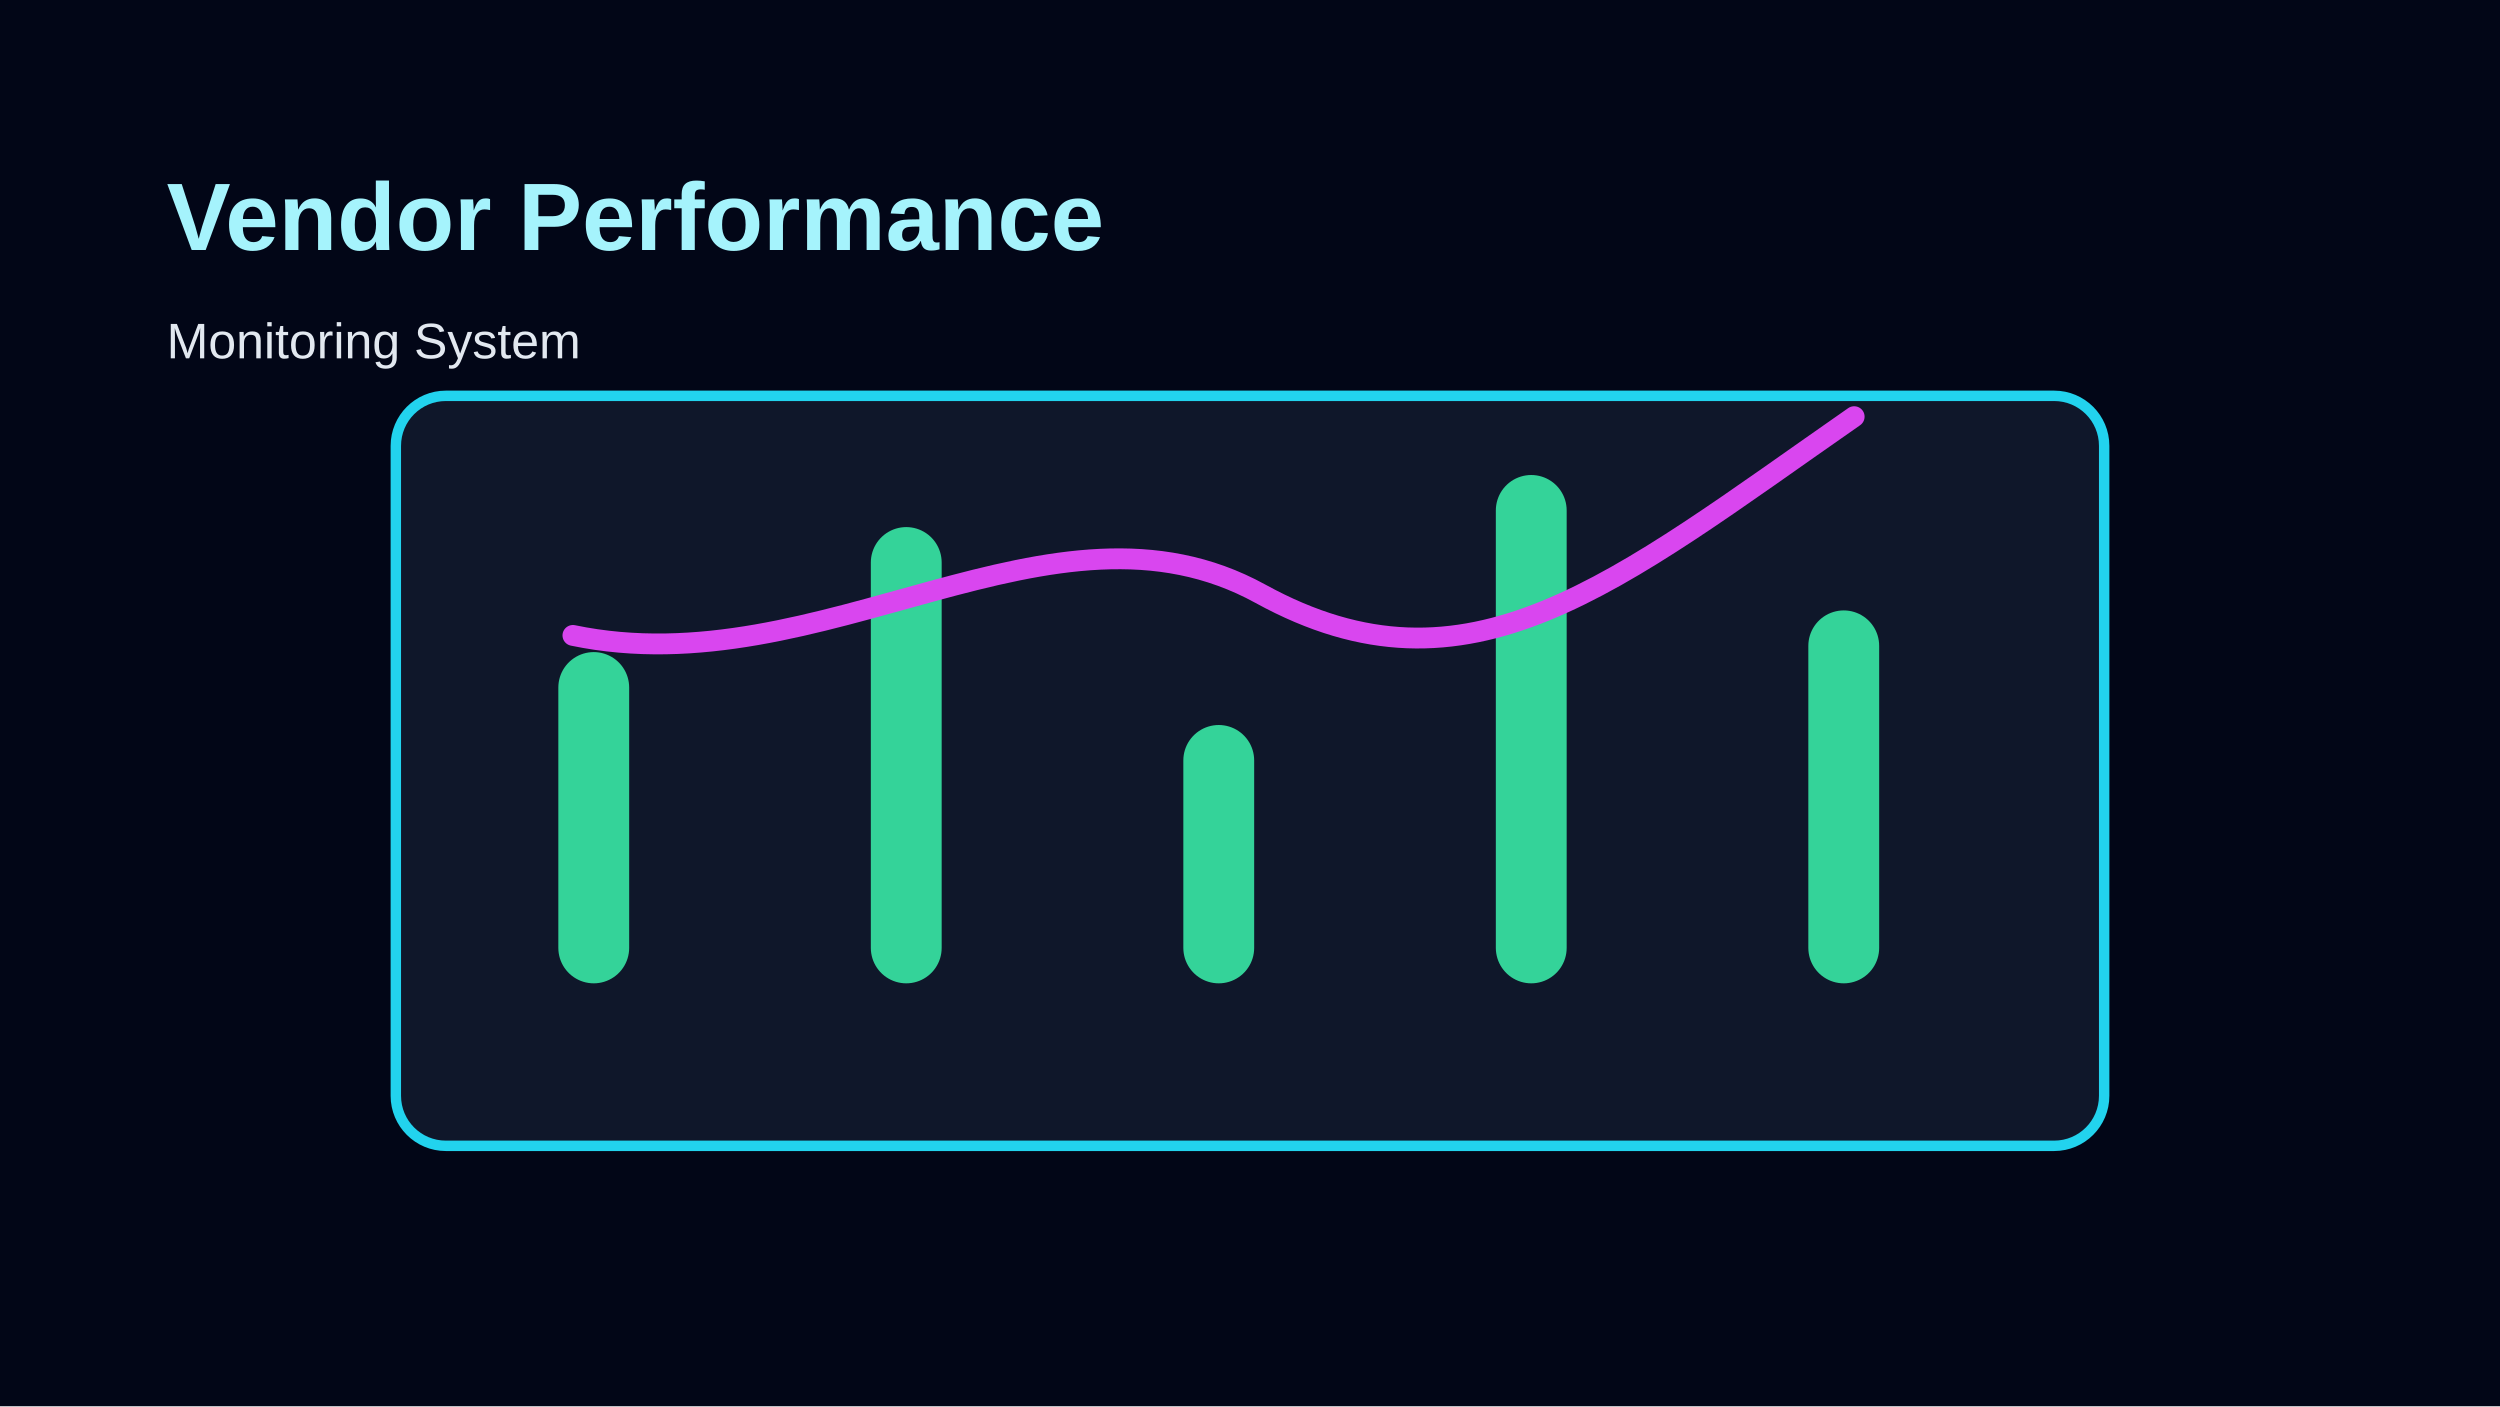
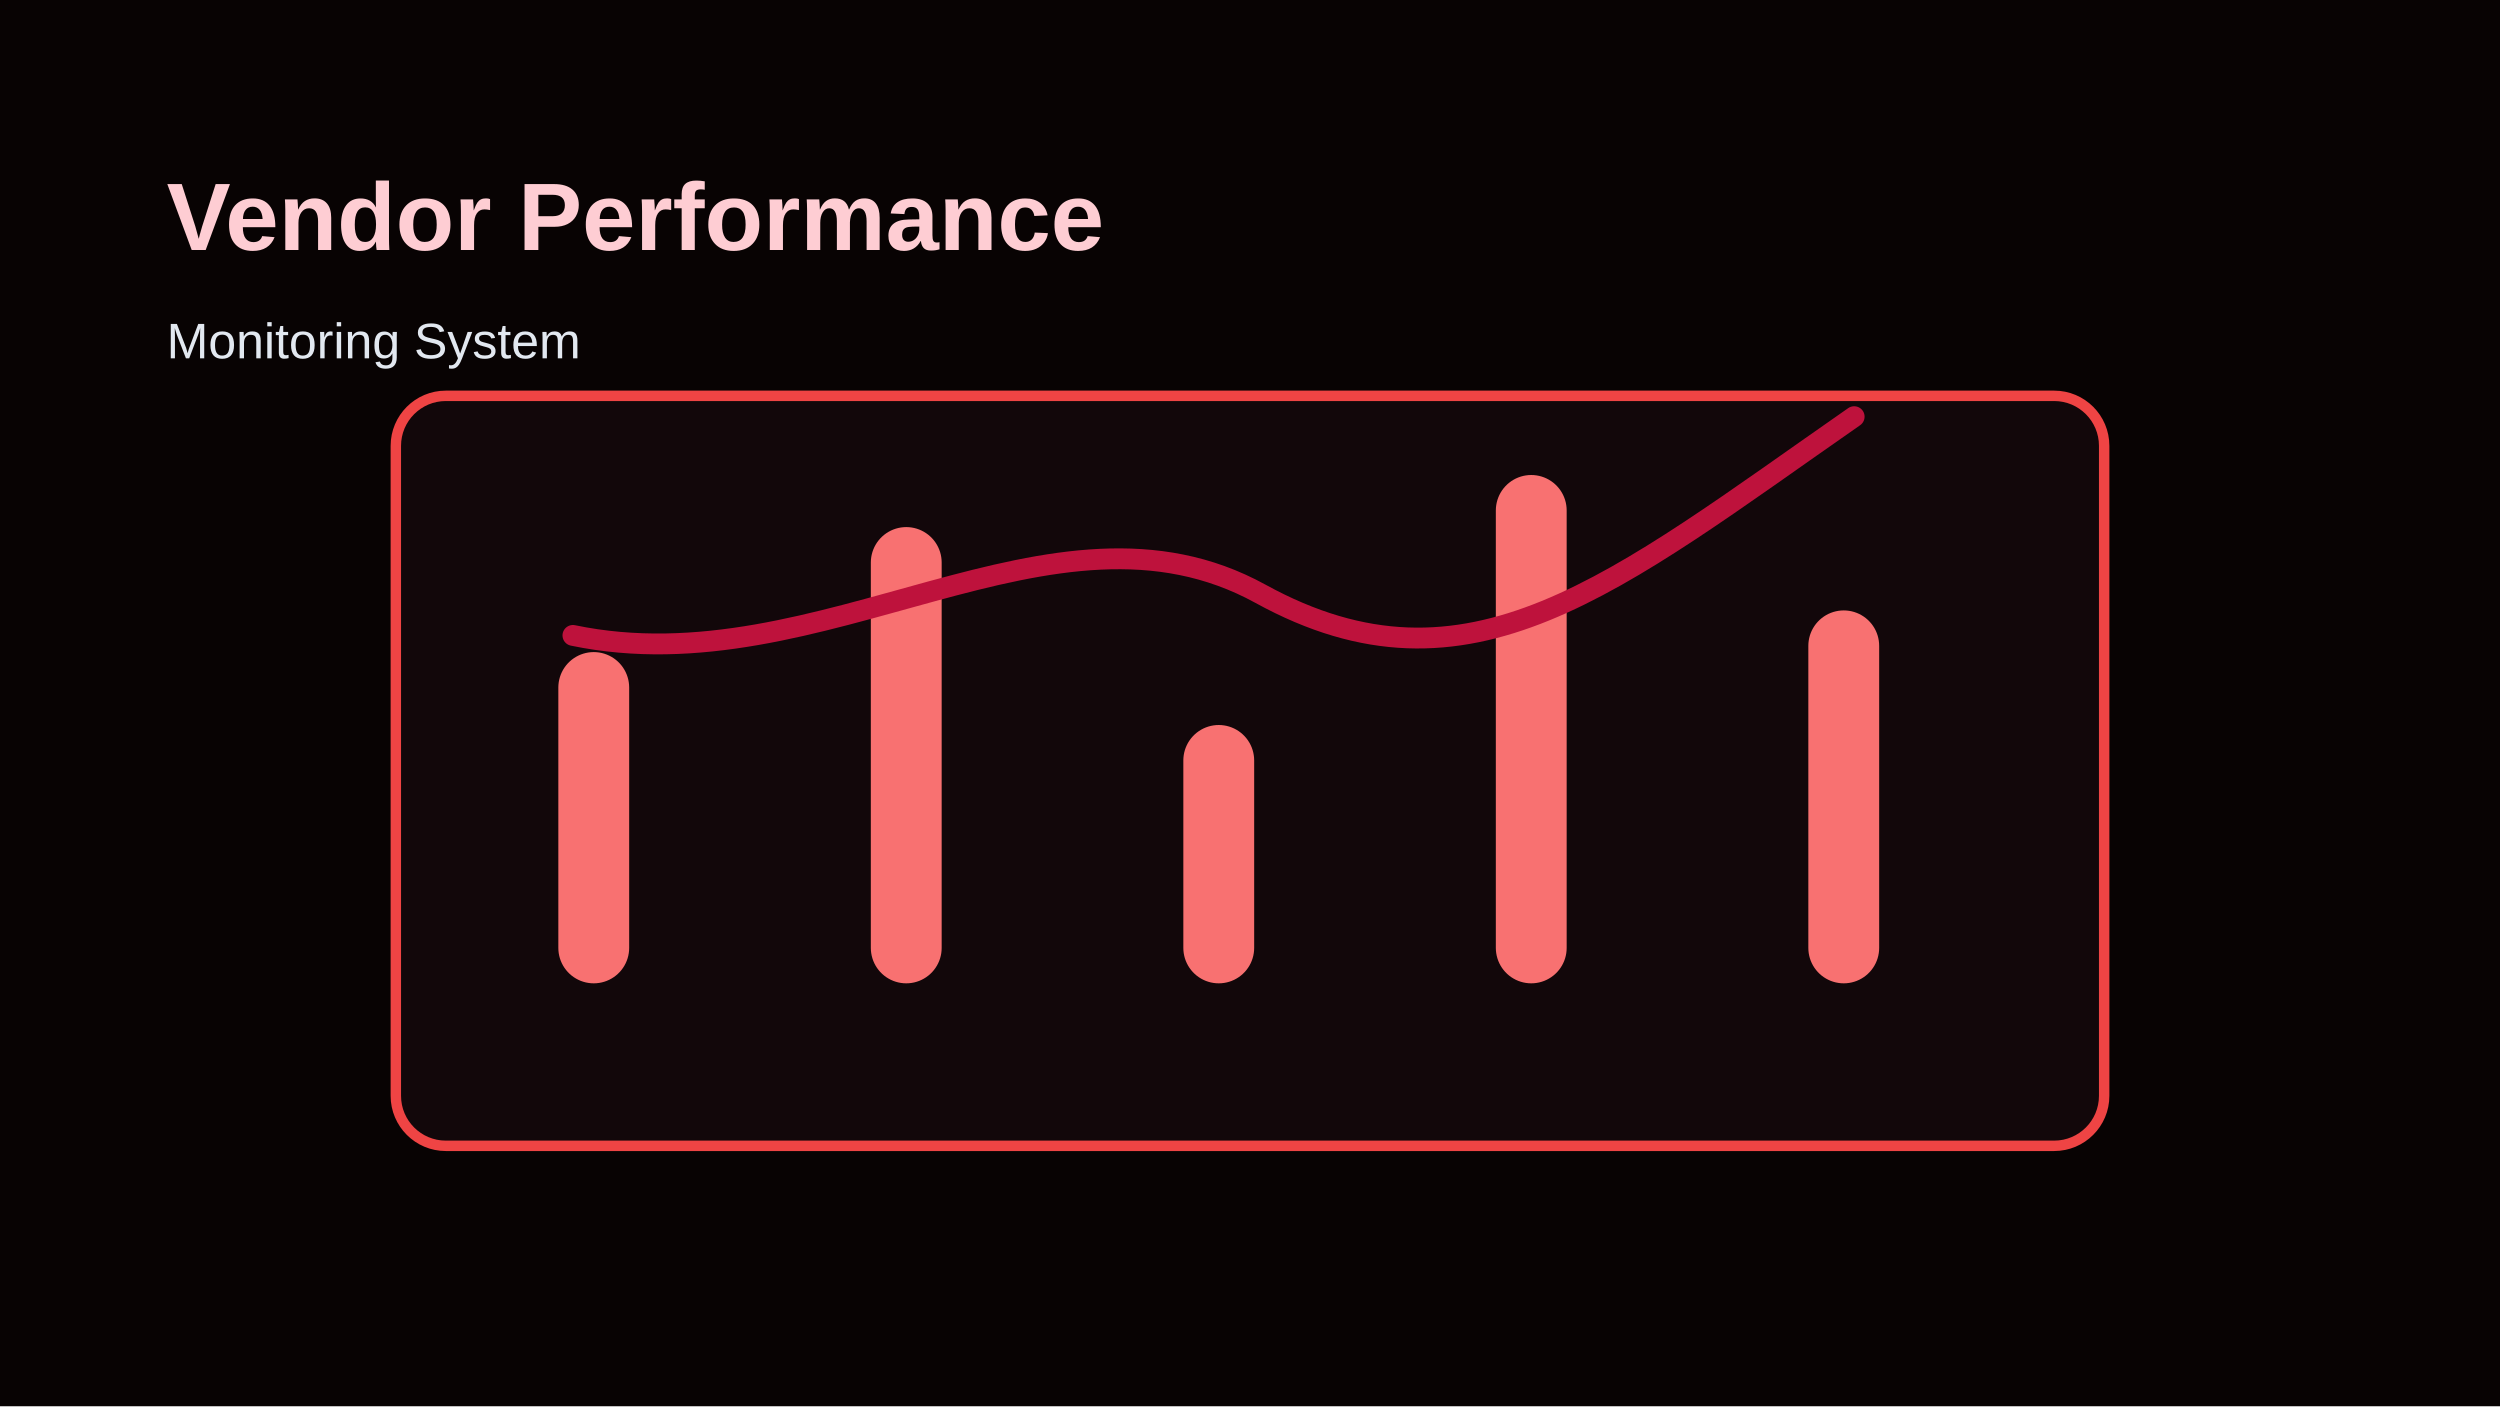
<svg xmlns="http://www.w3.org/2000/svg" viewBox="0 0 1200 675" role="img" aria-label="Vendor Monitoring project placeholder">
-   <rect width="1200" height="675" fill="#020617" />
-   <rect x="190" y="190" width="820" height="360" rx="24" fill="#0f172a" stroke="#22d3ee" stroke-width="5" />
-   <path d="M285 455V330M435 455V270M585 455V365M735 455V245M885 455V310" stroke="#34d399" stroke-width="34" stroke-linecap="round" />
-   <path d="M275 305c120 25 230-75 330-20s170-5 285-85" fill="none" stroke="#d946ef" stroke-width="10" stroke-linecap="round" />
-   <text x="80" y="120" fill="#a5f3fc" font-family="Arial" font-size="46" font-weight="700">Vendor Performance</text>
+   <rect width="1200" height="675" fill="#080303" />
+   <rect x="190" y="190" width="820" height="360" rx="24" fill="#12070a" stroke="#ef4444" stroke-width="5" />
+   <path d="M285 455V330M435 455V270M585 455V365M735 455V245M885 455V310" stroke="#f87171" stroke-width="34" stroke-linecap="round" />
+   <path d="M275 305c120 25 230-75 330-20s170-5 285-85" fill="none" stroke="#be123c" stroke-width="10" stroke-linecap="round" />
+   <text x="80" y="120" fill="#fecdd3" font-family="Arial" font-size="46" font-weight="700">Vendor Performance</text>
  <text x="80" y="172" fill="#e2e8f0" font-family="Arial" font-size="24">Monitoring System</text>
</svg>
